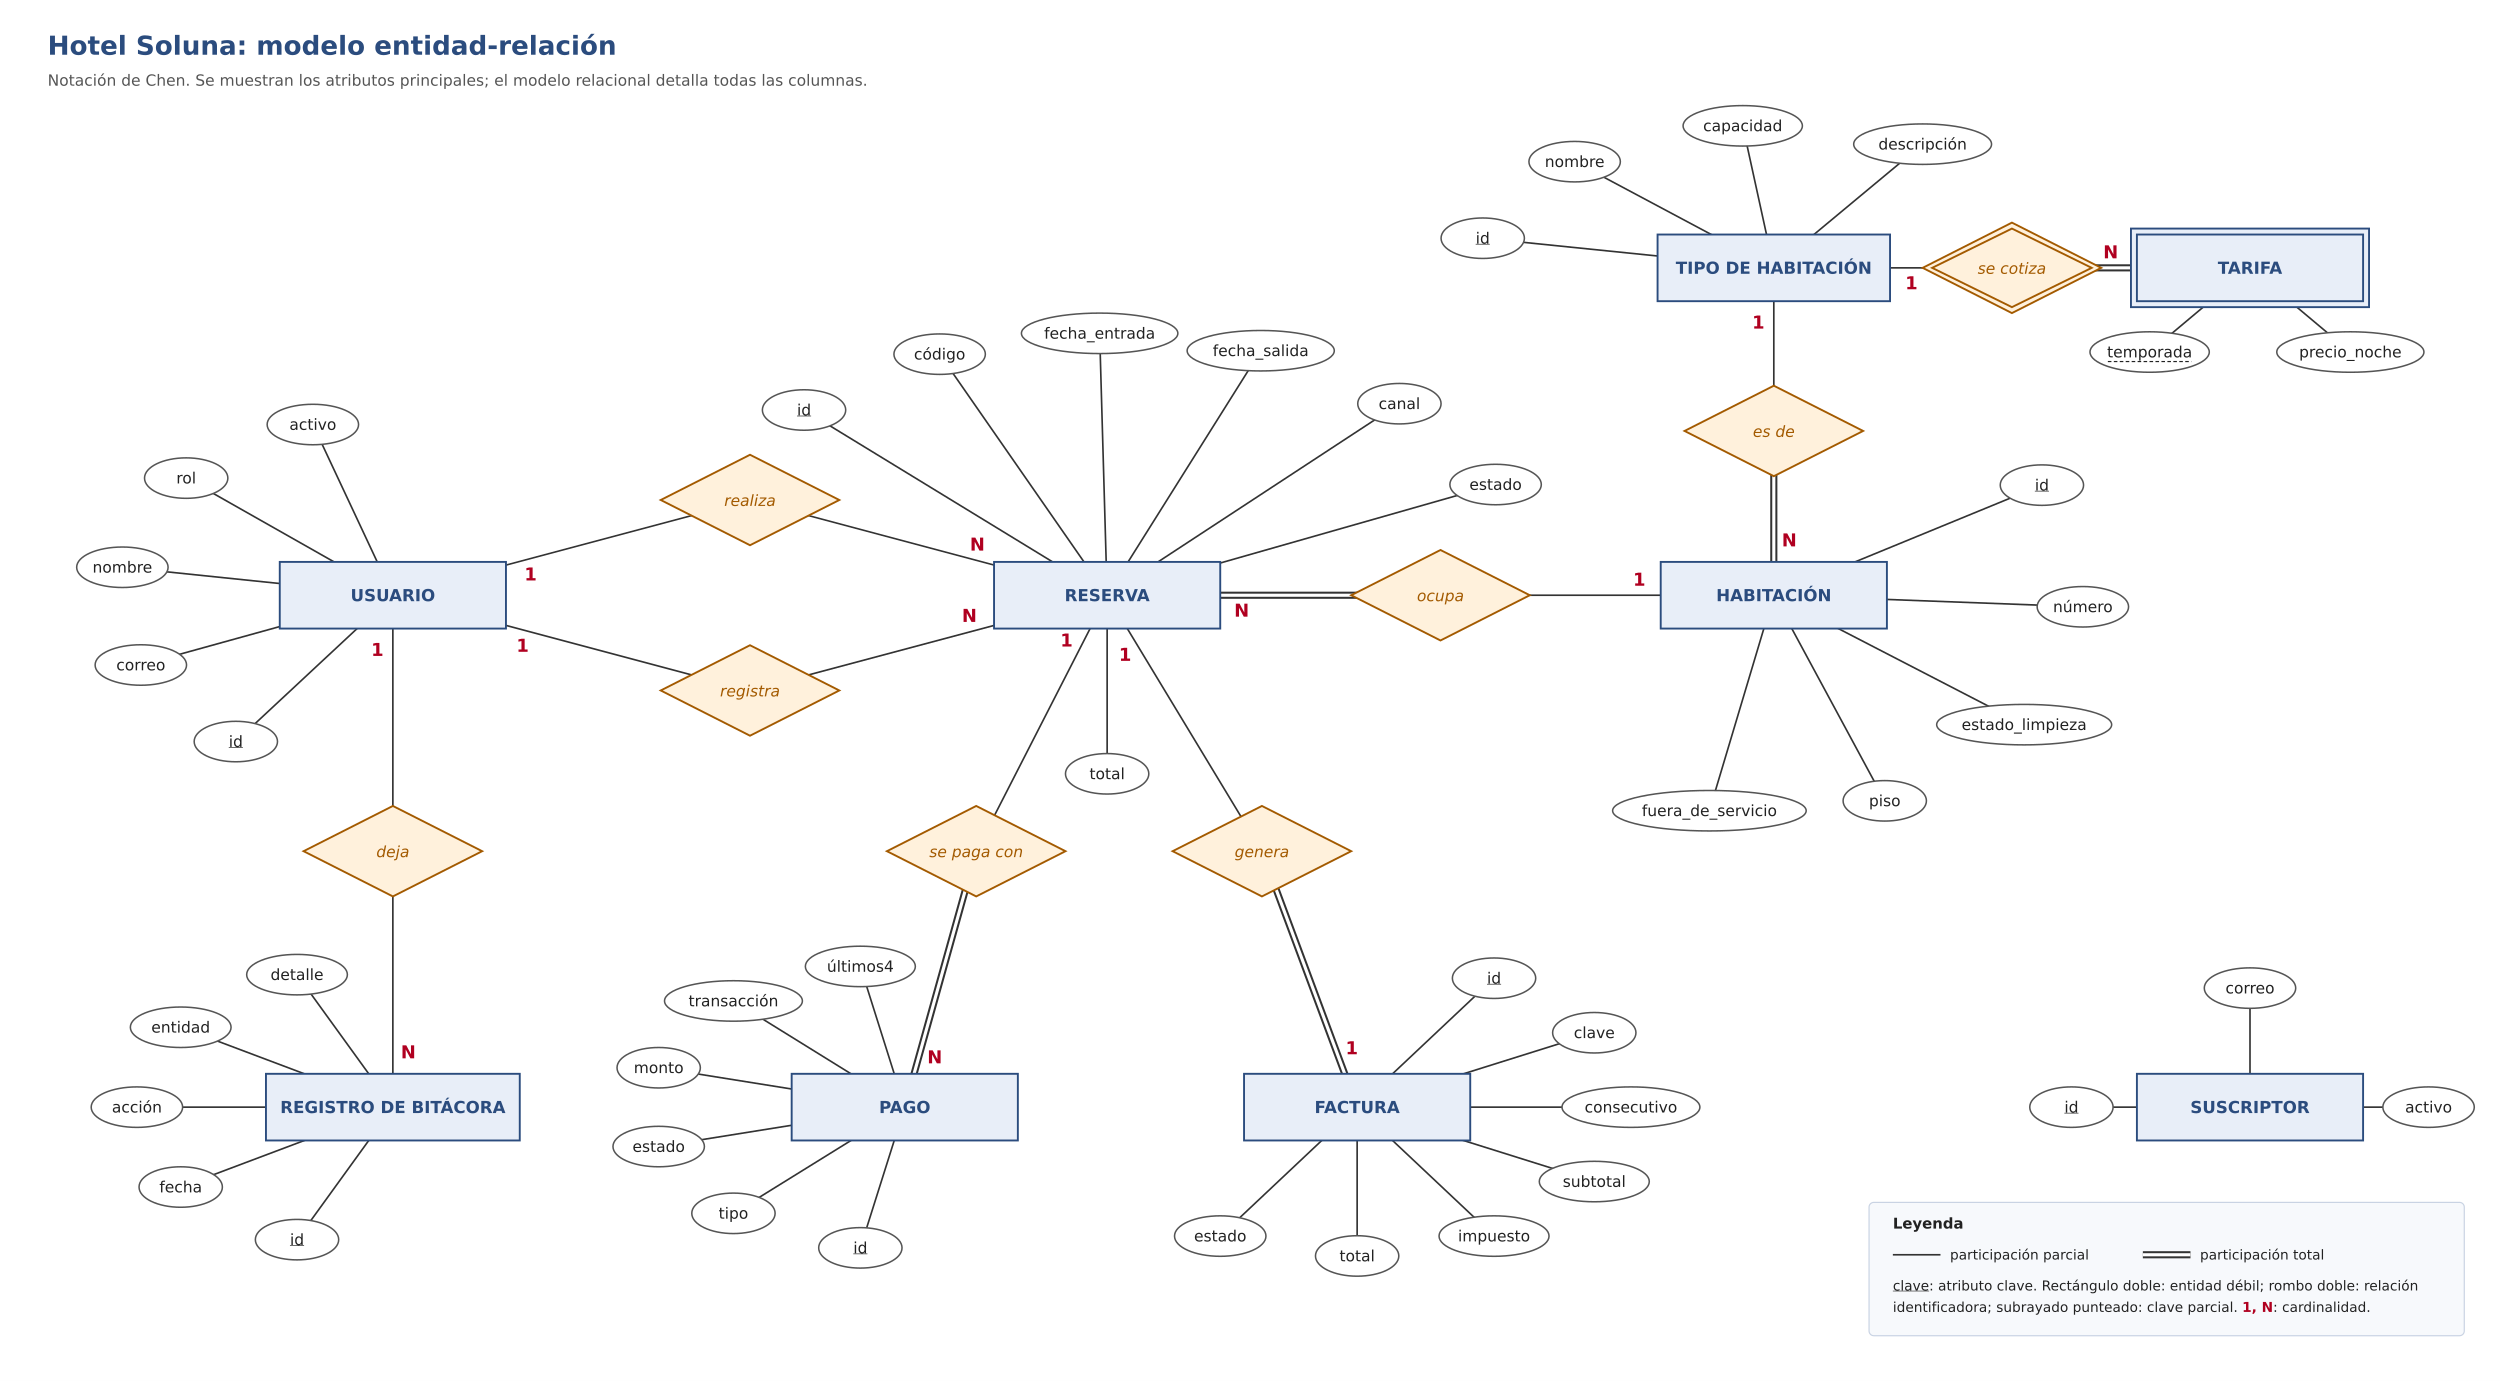
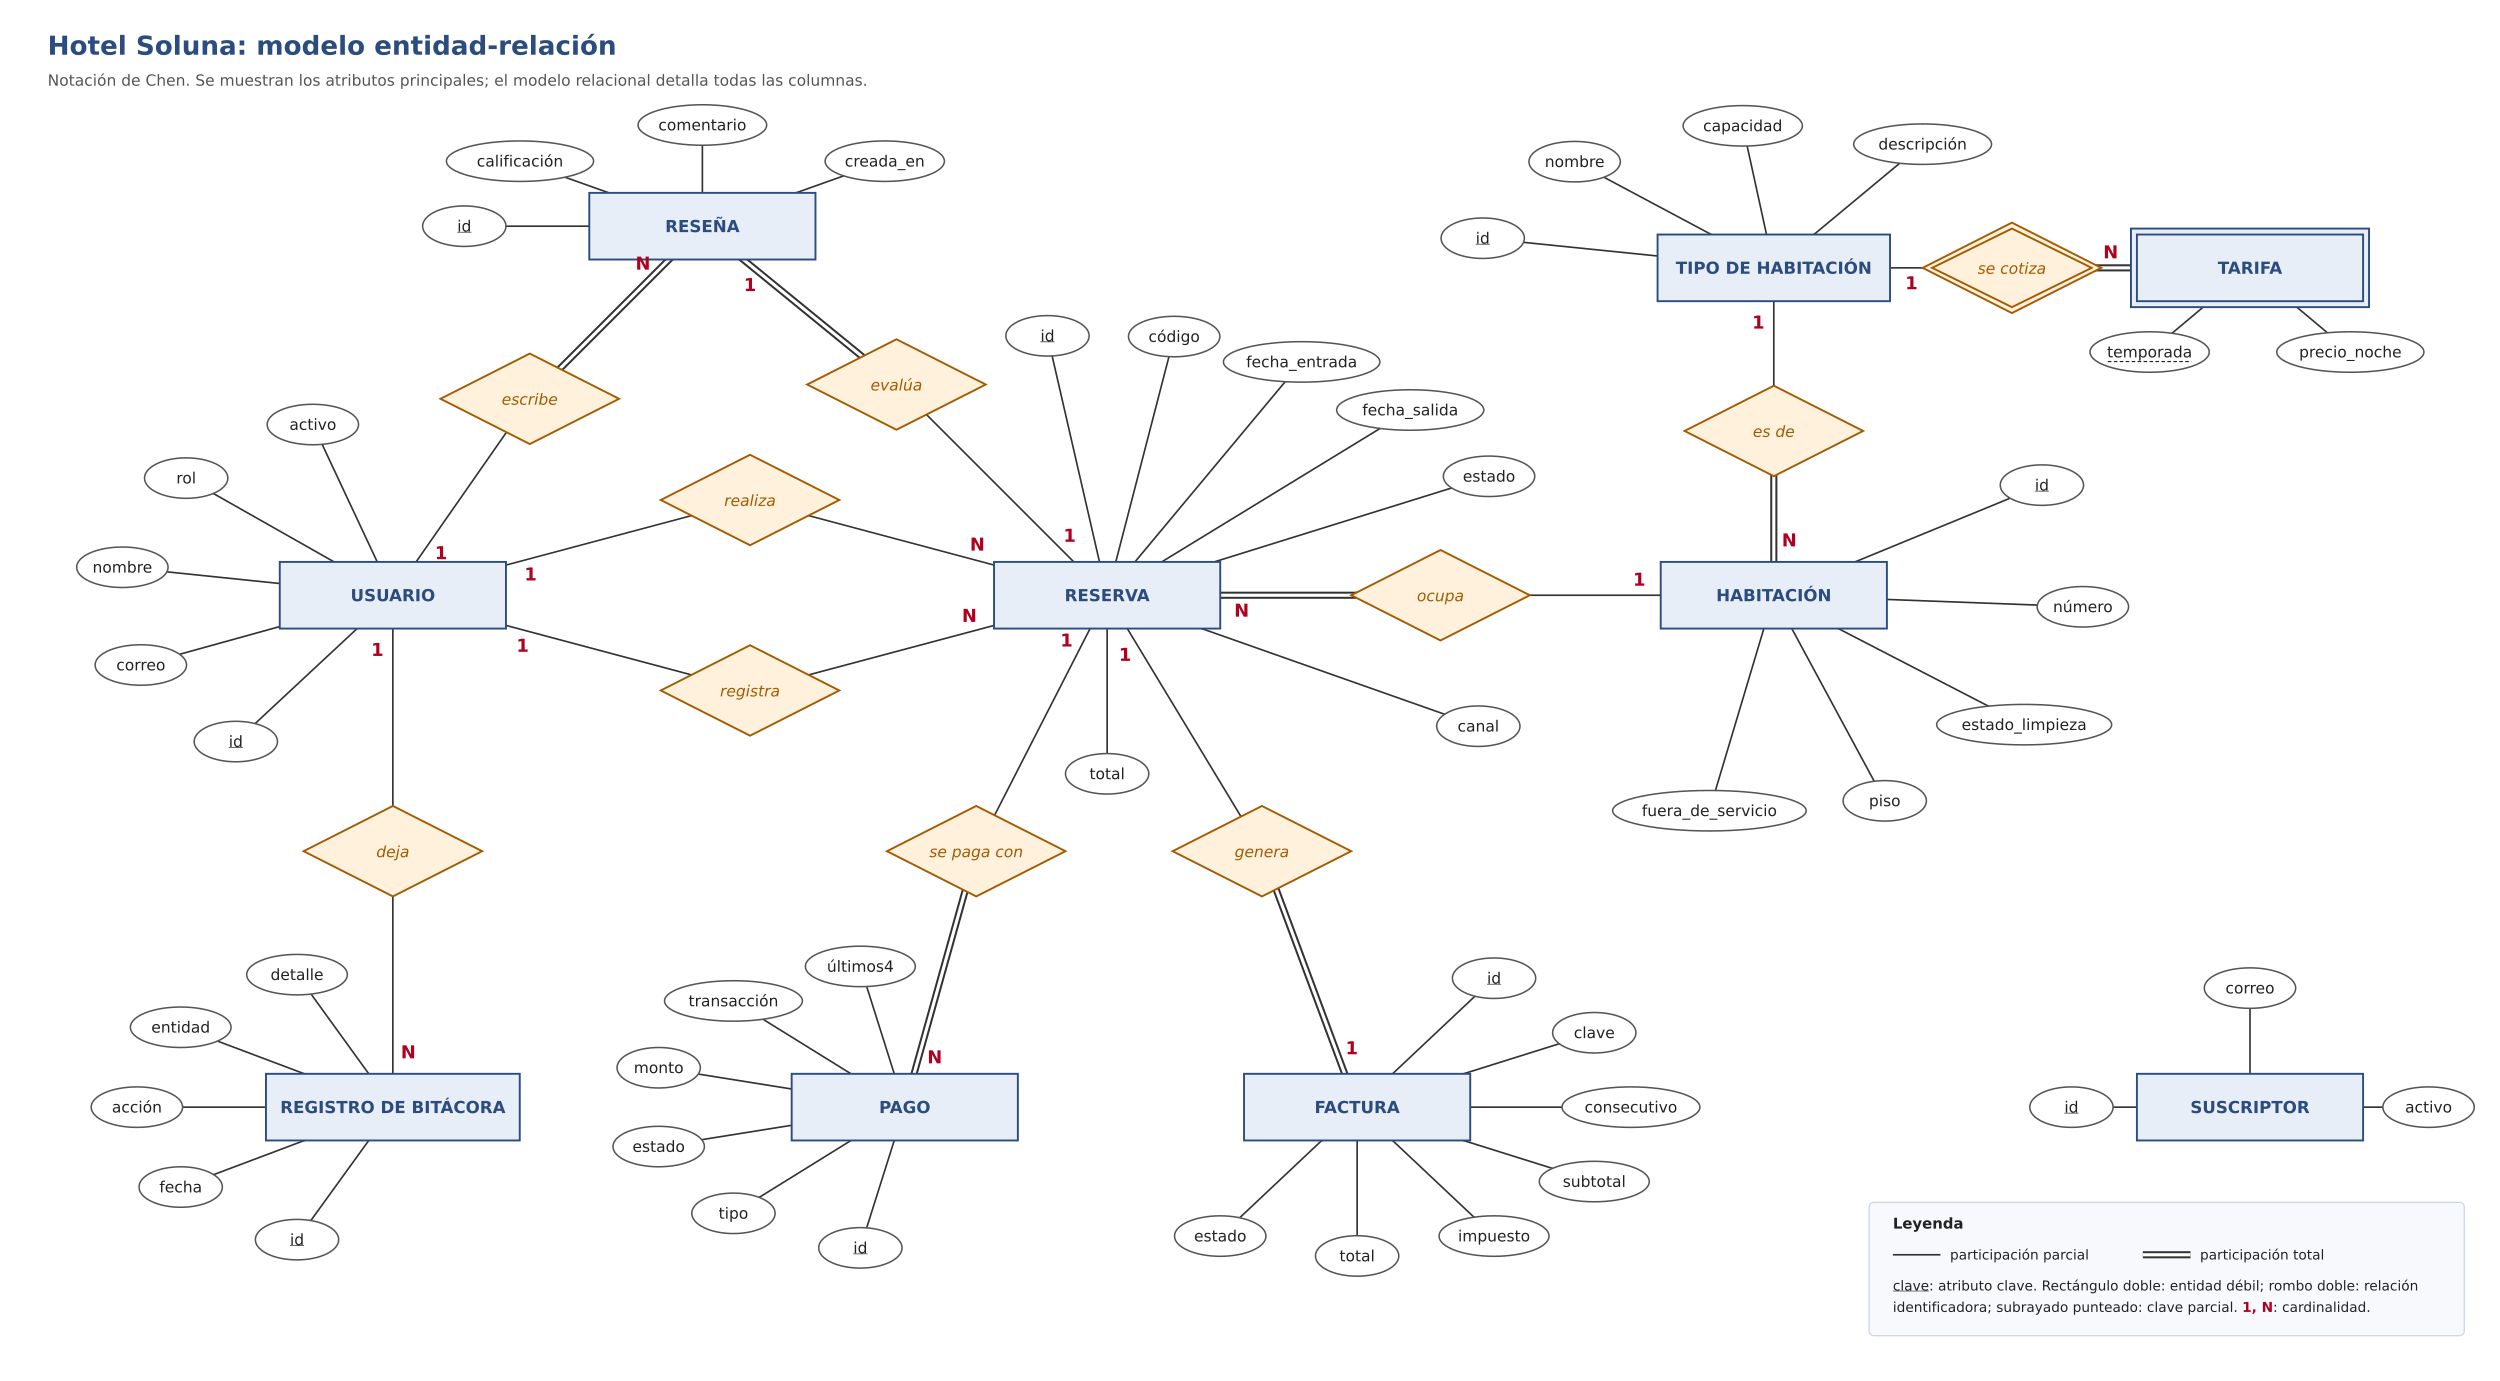
<svg xmlns="http://www.w3.org/2000/svg" width="2100" height="1160" viewBox="0 0 2100 1160" font-family="DejaVu Sans, Arial, Helvetica, sans-serif">
  <rect width="2100" height="1160" fill="white" />
  <text x="40" y="46" font-size="22" font-weight="bold" fill="#2B4C7E">Hotel Soluna: modelo entidad-relación</text>
  <text x="40" y="72" font-size="13" fill="#555555">Notación de Chen. Se muestran los atributos principales; el modelo relacional detalla todas las columnas.</text>
  <line x1="330.0" y1="500.0" x2="198.1" y2="622.9" stroke="#333" stroke-width="1.4" />
  <line x1="330.0" y1="500.0" x2="118.3" y2="558.6" stroke="#333" stroke-width="1.4" />
  <line x1="330.0" y1="500.0" x2="102.8" y2="476.5" stroke="#333" stroke-width="1.4" />
  <line x1="330.0" y1="500.0" x2="156.4" y2="401.6" stroke="#333" stroke-width="1.4" />
  <line x1="330.0" y1="500.0" x2="262.8" y2="356.6" stroke="#333" stroke-width="1.4" />
-   <line x1="930.0" y1="500.0" x2="675.4" y2="344.4" stroke="#333" stroke-width="1.4" />
-   <line x1="930.0" y1="500.0" x2="789.3" y2="297.5" stroke="#333" stroke-width="1.4" />
-   <line x1="930.0" y1="500.0" x2="923.7" y2="280.0" stroke="#333" stroke-width="1.4" />
-   <line x1="930.0" y1="500.0" x2="1059.0" y2="294.6" stroke="#333" stroke-width="1.4" />
-   <line x1="930.0" y1="500.0" x2="1175.5" y2="339.1" stroke="#333" stroke-width="1.4" />
-   <line x1="930.0" y1="500.0" x2="1256.3" y2="407.0" stroke="#333" stroke-width="1.4" />
+   <line x1="930.0" y1="500.0" x2="879.9" y2="282.1" stroke="#333" stroke-width="1.4" />
+   <line x1="930.0" y1="500.0" x2="986.3" y2="282.7" stroke="#333" stroke-width="1.4" />
+   <line x1="930.0" y1="500.0" x2="1093.4" y2="304.0" stroke="#333" stroke-width="1.4" />
+   <line x1="930.0" y1="500.0" x2="1184.6" y2="344.4" stroke="#333" stroke-width="1.4" />
+   <line x1="930.0" y1="500.0" x2="1241.8" y2="610.0" stroke="#333" stroke-width="1.4" />
+   <line x1="930.0" y1="500.0" x2="1250.8" y2="400.1" stroke="#333" stroke-width="1.4" />
  <line x1="930.0" y1="500.0" x2="930.0" y2="650.0" stroke="#333" stroke-width="1.4" />
+   <line x1="590.0" y1="190.0" x2="390.0" y2="190.0" stroke="#333" stroke-width="1.4" />
+   <line x1="590.0" y1="190.0" x2="436.8" y2="135.4" stroke="#333" stroke-width="1.4" />
+   <line x1="590.0" y1="190.0" x2="590.0" y2="105.0" stroke="#333" stroke-width="1.4" />
+   <line x1="590.0" y1="190.0" x2="743.2" y2="135.4" stroke="#333" stroke-width="1.4" />
  <line x1="1490.0" y1="500.0" x2="1715.2" y2="407.5" stroke="#333" stroke-width="1.4" />
  <line x1="1490.0" y1="500.0" x2="1749.6" y2="509.7" stroke="#333" stroke-width="1.4" />
  <line x1="1490.0" y1="500.0" x2="1700.3" y2="608.7" stroke="#333" stroke-width="1.4" />
  <line x1="1490.0" y1="500.0" x2="1583.2" y2="672.7" stroke="#333" stroke-width="1.4" />
  <line x1="1490.0" y1="500.0" x2="1435.9" y2="681.0" stroke="#333" stroke-width="1.4" />
  <line x1="1490.0" y1="225.0" x2="1245.5" y2="200.1" stroke="#333" stroke-width="1.4" />
  <line x1="1490.0" y1="225.0" x2="1322.7" y2="135.8" stroke="#333" stroke-width="1.4" />
  <line x1="1490.0" y1="225.0" x2="1463.9" y2="105.7" stroke="#333" stroke-width="1.4" />
  <line x1="1490.0" y1="225.0" x2="1615.0" y2="121.1" stroke="#333" stroke-width="1.4" />
  <line x1="1890.0" y1="225.0" x2="1805.7" y2="295.7" stroke="#333" stroke-width="1.4" />
  <line x1="1890.0" y1="225.0" x2="1974.3" y2="295.7" stroke="#333" stroke-width="1.4" />
  <line x1="760.0" y1="930.0" x2="722.7" y2="1048.2" stroke="#333" stroke-width="1.4" />
  <line x1="760.0" y1="930.0" x2="616.1" y2="1019.2" stroke="#333" stroke-width="1.4" />
  <line x1="760.0" y1="930.0" x2="553.3" y2="963.1" stroke="#333" stroke-width="1.4" />
  <line x1="760.0" y1="930.0" x2="553.3" y2="896.9" stroke="#333" stroke-width="1.4" />
  <line x1="760.0" y1="930.0" x2="616.1" y2="840.8" stroke="#333" stroke-width="1.4" />
  <line x1="760.0" y1="930.0" x2="722.7" y2="811.8" stroke="#333" stroke-width="1.4" />
  <line x1="1140.0" y1="930.0" x2="1255.0" y2="821.7" stroke="#333" stroke-width="1.4" />
  <line x1="1140.0" y1="930.0" x2="1339.2" y2="867.5" stroke="#333" stroke-width="1.4" />
  <line x1="1140.0" y1="930.0" x2="1370.0" y2="930.0" stroke="#333" stroke-width="1.4" />
  <line x1="1140.0" y1="930.0" x2="1339.2" y2="992.5" stroke="#333" stroke-width="1.4" />
  <line x1="1140.0" y1="930.0" x2="1255.0" y2="1038.3" stroke="#333" stroke-width="1.4" />
  <line x1="1140.0" y1="930.0" x2="1140.0" y2="1055.0" stroke="#333" stroke-width="1.4" />
  <line x1="1140.0" y1="930.0" x2="1025.0" y2="1038.3" stroke="#333" stroke-width="1.4" />
  <line x1="330.0" y1="930.0" x2="249.5" y2="1041.3" stroke="#333" stroke-width="1.4" />
  <line x1="330.0" y1="930.0" x2="151.8" y2="997.1" stroke="#333" stroke-width="1.4" />
  <line x1="330.0" y1="930.0" x2="115.0" y2="930.0" stroke="#333" stroke-width="1.4" />
  <line x1="330.0" y1="930.0" x2="151.8" y2="862.9" stroke="#333" stroke-width="1.4" />
  <line x1="330.0" y1="930.0" x2="249.5" y2="818.7" stroke="#333" stroke-width="1.4" />
  <line x1="1890.0" y1="930.0" x2="1740.0" y2="930.0" stroke="#333" stroke-width="1.4" />
  <line x1="1890.0" y1="930.0" x2="1890.0" y2="830.0" stroke="#333" stroke-width="1.4" />
  <line x1="1890.0" y1="930.0" x2="2040.0" y2="930.0" stroke="#333" stroke-width="1.4" />
  <line x1="630.0" y1="420.0" x2="330.0" y2="500.0" stroke="#333" stroke-width="1.4" />
  <line x1="630.0" y1="420.0" x2="930.0" y2="500.0" stroke="#333" stroke-width="1.4" />
  <line x1="630.0" y1="580.0" x2="330.0" y2="500.0" stroke="#333" stroke-width="1.4" />
  <line x1="630.0" y1="580.0" x2="930.0" y2="500.0" stroke="#333" stroke-width="1.4" />
  <line x1="1210.0" y1="500.0" x2="930.0" y2="500.0" stroke="#333" stroke-width="6" />
  <line x1="1210.0" y1="500.0" x2="930.0" y2="500.0" stroke="white" stroke-width="2.6" />
  <line x1="1210.0" y1="500.0" x2="1490.0" y2="500.0" stroke="#333" stroke-width="1.4" />
  <line x1="1490.0" y1="362.0" x2="1490.0" y2="500.0" stroke="#333" stroke-width="6" />
  <line x1="1490.0" y1="362.0" x2="1490.0" y2="500.0" stroke="white" stroke-width="2.6" />
  <line x1="1490.0" y1="362.0" x2="1490.0" y2="225.0" stroke="#333" stroke-width="1.4" />
  <line x1="1690.0" y1="225.0" x2="1490.0" y2="225.0" stroke="#333" stroke-width="1.4" />
  <line x1="1690.0" y1="225.0" x2="1890.0" y2="225.0" stroke="#333" stroke-width="6" />
  <line x1="1690.0" y1="225.0" x2="1890.0" y2="225.0" stroke="white" stroke-width="2.6" />
  <line x1="820.0" y1="715.0" x2="930.0" y2="500.0" stroke="#333" stroke-width="1.4" />
  <line x1="820.0" y1="715.0" x2="760.0" y2="930.0" stroke="#333" stroke-width="6" />
  <line x1="820.0" y1="715.0" x2="760.0" y2="930.0" stroke="white" stroke-width="2.6" />
  <line x1="1060.0" y1="715.0" x2="930.0" y2="500.0" stroke="#333" stroke-width="1.4" />
  <line x1="1060.0" y1="715.0" x2="1140.0" y2="930.0" stroke="#333" stroke-width="6" />
  <line x1="1060.0" y1="715.0" x2="1140.0" y2="930.0" stroke="white" stroke-width="2.6" />
  <line x1="330.0" y1="715.0" x2="330.0" y2="500.0" stroke="#333" stroke-width="1.4" />
  <line x1="330.0" y1="715.0" x2="330.0" y2="930.0" stroke="#333" stroke-width="1.4" />
+   <line x1="445.0" y1="335.0" x2="330.0" y2="500.0" stroke="#333" stroke-width="1.4" />
+   <line x1="445.0" y1="335.0" x2="590.0" y2="190.0" stroke="#333" stroke-width="6" />
+   <line x1="445.0" y1="335.0" x2="590.0" y2="190.0" stroke="white" stroke-width="2.6" />
+   <line x1="753.0" y1="323.0" x2="930.0" y2="500.0" stroke="#333" stroke-width="1.4" />
+   <line x1="753.0" y1="323.0" x2="590.0" y2="190.0" stroke="#333" stroke-width="6" />
+   <line x1="753.0" y1="323.0" x2="590.0" y2="190.0" stroke="white" stroke-width="2.6" />
  <ellipse cx="198.1" cy="622.9" rx="35.0" ry="17.0" fill="white" stroke="#555555" stroke-width="1.3" />
  <ellipse cx="118.3" cy="558.6" rx="38.4" ry="17.0" fill="white" stroke="#555555" stroke-width="1.3" />
  <ellipse cx="102.8" cy="476.5" rx="38.4" ry="17.0" fill="white" stroke="#555555" stroke-width="1.3" />
  <ellipse cx="156.4" cy="401.6" rx="35.0" ry="17.0" fill="white" stroke="#555555" stroke-width="1.3" />
  <ellipse cx="262.8" cy="356.6" rx="38.4" ry="17.0" fill="white" stroke="#555555" stroke-width="1.3" />
-   <ellipse cx="675.4" cy="344.4" rx="35.0" ry="17.0" fill="white" stroke="#555555" stroke-width="1.3" />
-   <ellipse cx="789.3" cy="297.5" rx="38.4" ry="17.0" fill="white" stroke="#555555" stroke-width="1.3" />
-   <ellipse cx="923.7" cy="280.0" rx="65.7" ry="17.0" fill="white" stroke="#555555" stroke-width="1.3" />
-   <ellipse cx="1059.0" cy="294.6" rx="61.8" ry="17.0" fill="white" stroke="#555555" stroke-width="1.3" />
-   <ellipse cx="1175.5" cy="339.1" rx="35.0" ry="17.0" fill="white" stroke="#555555" stroke-width="1.3" />
-   <ellipse cx="1256.3" cy="407.0" rx="38.4" ry="17.0" fill="white" stroke="#555555" stroke-width="1.3" />
+   <ellipse cx="879.9" cy="282.1" rx="35.0" ry="17.0" fill="white" stroke="#555555" stroke-width="1.3" />
+   <ellipse cx="986.3" cy="282.7" rx="38.4" ry="17.0" fill="white" stroke="#555555" stroke-width="1.3" />
+   <ellipse cx="1093.4" cy="304.0" rx="65.7" ry="17.0" fill="white" stroke="#555555" stroke-width="1.3" />
+   <ellipse cx="1184.6" cy="344.4" rx="61.8" ry="17.0" fill="white" stroke="#555555" stroke-width="1.3" />
+   <ellipse cx="1241.8" cy="610.0" rx="35.0" ry="17.0" fill="white" stroke="#555555" stroke-width="1.3" />
+   <ellipse cx="1250.8" cy="400.1" rx="38.4" ry="17.0" fill="white" stroke="#555555" stroke-width="1.3" />
  <ellipse cx="930.0" cy="650.0" rx="35.0" ry="17.0" fill="white" stroke="#555555" stroke-width="1.3" />
+   <ellipse cx="390.0" cy="190.0" rx="35.0" ry="17.0" fill="white" stroke="#555555" stroke-width="1.3" />
+   <ellipse cx="436.8" cy="135.4" rx="61.8" ry="17.0" fill="white" stroke="#555555" stroke-width="1.3" />
+   <ellipse cx="590.0" cy="105.0" rx="54.0" ry="17.0" fill="white" stroke="#555555" stroke-width="1.3" />
+   <ellipse cx="743.2" cy="135.4" rx="50.1" ry="17.0" fill="white" stroke="#555555" stroke-width="1.3" />
  <ellipse cx="1715.2" cy="407.5" rx="35.0" ry="17.0" fill="white" stroke="#555555" stroke-width="1.3" />
  <ellipse cx="1749.6" cy="509.7" rx="38.4" ry="17.0" fill="white" stroke="#555555" stroke-width="1.3" />
  <ellipse cx="1700.3" cy="608.7" rx="73.5" ry="17.0" fill="white" stroke="#555555" stroke-width="1.3" />
  <ellipse cx="1583.2" cy="672.7" rx="35.0" ry="17.0" fill="white" stroke="#555555" stroke-width="1.3" />
  <ellipse cx="1435.9" cy="681.0" rx="81.3" ry="17.0" fill="white" stroke="#555555" stroke-width="1.3" />
  <ellipse cx="1245.5" cy="200.1" rx="35.0" ry="17.0" fill="white" stroke="#555555" stroke-width="1.3" />
  <ellipse cx="1322.7" cy="135.8" rx="38.4" ry="17.0" fill="white" stroke="#555555" stroke-width="1.3" />
  <ellipse cx="1463.9" cy="105.7" rx="50.1" ry="17.0" fill="white" stroke="#555555" stroke-width="1.3" />
  <ellipse cx="1615.0" cy="121.1" rx="57.9" ry="17.0" fill="white" stroke="#555555" stroke-width="1.3" />
  <ellipse cx="1805.7" cy="295.7" rx="50.1" ry="17.0" fill="white" stroke="#555555" stroke-width="1.3" />
  <ellipse cx="1974.3" cy="295.7" rx="61.8" ry="17.0" fill="white" stroke="#555555" stroke-width="1.3" />
  <ellipse cx="722.7" cy="1048.2" rx="35.0" ry="17.0" fill="white" stroke="#555555" stroke-width="1.3" />
  <ellipse cx="616.1" cy="1019.2" rx="35.0" ry="17.0" fill="white" stroke="#555555" stroke-width="1.3" />
  <ellipse cx="553.3" cy="963.1" rx="38.4" ry="17.0" fill="white" stroke="#555555" stroke-width="1.3" />
  <ellipse cx="553.3" cy="896.9" rx="35.0" ry="17.0" fill="white" stroke="#555555" stroke-width="1.3" />
  <ellipse cx="616.1" cy="840.8" rx="57.9" ry="17.0" fill="white" stroke="#555555" stroke-width="1.3" />
  <ellipse cx="722.7" cy="811.8" rx="46.2" ry="17.0" fill="white" stroke="#555555" stroke-width="1.3" />
  <ellipse cx="1255.0" cy="821.7" rx="35.0" ry="17.0" fill="white" stroke="#555555" stroke-width="1.3" />
  <ellipse cx="1339.2" cy="867.5" rx="35.0" ry="17.0" fill="white" stroke="#555555" stroke-width="1.3" />
  <ellipse cx="1370.0" cy="930.0" rx="57.9" ry="17.0" fill="white" stroke="#555555" stroke-width="1.3" />
  <ellipse cx="1339.2" cy="992.5" rx="46.2" ry="17.0" fill="white" stroke="#555555" stroke-width="1.3" />
  <ellipse cx="1255.0" cy="1038.3" rx="46.2" ry="17.0" fill="white" stroke="#555555" stroke-width="1.3" />
  <ellipse cx="1140.0" cy="1055.0" rx="35.0" ry="17.0" fill="white" stroke="#555555" stroke-width="1.3" />
  <ellipse cx="1025.0" cy="1038.3" rx="38.4" ry="17.0" fill="white" stroke="#555555" stroke-width="1.3" />
  <ellipse cx="249.5" cy="1041.3" rx="35.0" ry="17.0" fill="white" stroke="#555555" stroke-width="1.3" />
  <ellipse cx="151.8" cy="997.1" rx="35.0" ry="17.0" fill="white" stroke="#555555" stroke-width="1.3" />
  <ellipse cx="115.0" cy="930.0" rx="38.4" ry="17.0" fill="white" stroke="#555555" stroke-width="1.3" />
  <ellipse cx="151.8" cy="862.9" rx="42.3" ry="17.0" fill="white" stroke="#555555" stroke-width="1.3" />
  <ellipse cx="249.5" cy="818.7" rx="42.3" ry="17.0" fill="white" stroke="#555555" stroke-width="1.3" />
  <ellipse cx="1740.0" cy="930.0" rx="35.0" ry="17.0" fill="white" stroke="#555555" stroke-width="1.3" />
  <ellipse cx="1890.0" cy="830.0" rx="38.4" ry="17.0" fill="white" stroke="#555555" stroke-width="1.3" />
  <ellipse cx="2040.0" cy="930.0" rx="38.4" ry="17.0" fill="white" stroke="#555555" stroke-width="1.3" />
  <rect x="235.0" y="472.0" width="190" height="56" fill="#E8EEF8" stroke="#2B4C7E" stroke-width="1.6" />
  <rect x="835.0" y="472.0" width="190" height="56" fill="#E8EEF8" stroke="#2B4C7E" stroke-width="1.6" />
  <rect x="1395.0" y="472.0" width="190" height="56" fill="#E8EEF8" stroke="#2B4C7E" stroke-width="1.6" />
  <rect x="1392.36" y="197.0" width="195.28" height="56" fill="#E8EEF8" stroke="#2B4C7E" stroke-width="1.6" />
  <rect x="1790.0" y="192.0" width="200" height="66" fill="#E8EEF8" stroke="#2B4C7E" stroke-width="1.6" />
  <rect x="1795.0" y="197.0" width="190" height="56" fill="#E8EEF8" stroke="#2B4C7E" stroke-width="1.6" />
  <rect x="665.0" y="902.0" width="190" height="56" fill="#E8EEF8" stroke="#2B4C7E" stroke-width="1.6" />
  <rect x="1045.0" y="902.0" width="190" height="56" fill="#E8EEF8" stroke="#2B4C7E" stroke-width="1.6" />
  <rect x="223.4" y="902.0" width="213.2" height="56" fill="#E8EEF8" stroke="#2B4C7E" stroke-width="1.6" />
  <rect x="1795.0" y="902.0" width="190" height="56" fill="#E8EEF8" stroke="#2B4C7E" stroke-width="1.6" />
+   <rect x="495.0" y="162.0" width="190" height="56" fill="#E8EEF8" stroke="#2B4C7E" stroke-width="1.6" />
  <polygon points="630,382.0 705.0,420 630,458.0 555.0,420" fill="#FFF1DC" stroke="#A35A00" stroke-width="1.6" />
  <polygon points="630,542.0 705.0,580 630,618.0 555.0,580" fill="#FFF1DC" stroke="#A35A00" stroke-width="1.6" />
  <polygon points="1210,462.0 1285.0,500 1210,538.0 1135.0,500" fill="#FFF1DC" stroke="#A35A00" stroke-width="1.6" />
  <polygon points="1490,324.0 1565.0,362 1490,400.0 1415.0,362" fill="#FFF1DC" stroke="#A35A00" stroke-width="1.6" />
  <polygon points="1690,187.0 1765.0,225 1690,263.0 1615.0,225" fill="#FFF1DC" stroke="#A35A00" stroke-width="1.6" />
  <polygon points="1690,192.0 1757.0,225 1690,258.0 1623.0,225" fill="none" stroke="#A35A00" stroke-width="1.6" />
  <polygon points="820,677.0 895.0,715 820,753.0 745.0,715" fill="#FFF1DC" stroke="#A35A00" stroke-width="1.6" />
  <polygon points="1060,677.0 1135.0,715 1060,753.0 985.0,715" fill="#FFF1DC" stroke="#A35A00" stroke-width="1.6" />
  <polygon points="330,677.0 405.0,715 330,753.0 255.0,715" fill="#FFF1DC" stroke="#A35A00" stroke-width="1.6" />
+   <polygon points="445,297.0 520.0,335 445,373.0 370.0,335" fill="#FFF1DC" stroke="#A35A00" stroke-width="1.6" />
+   <polygon points="753,285.0 828.0,323 753,361.0 678.0,323" fill="#FFF1DC" stroke="#A35A00" stroke-width="1.6" />
  <text x="198.1" y="627.4" font-size="13" text-anchor="middle" fill="#222" text-decoration="underline">id</text>
  <text x="118.3" y="563.1" font-size="13" text-anchor="middle" fill="#222">correo</text>
  <text x="102.8" y="481.0" font-size="13" text-anchor="middle" fill="#222">nombre</text>
  <text x="156.4" y="406.1" font-size="13" text-anchor="middle" fill="#222">rol</text>
  <text x="262.8" y="361.1" font-size="13" text-anchor="middle" fill="#222">activo</text>
-   <text x="675.4" y="348.9" font-size="13" text-anchor="middle" fill="#222" text-decoration="underline">id</text>
-   <text x="789.3" y="302.0" font-size="13" text-anchor="middle" fill="#222">código</text>
-   <text x="923.7" y="284.5" font-size="13" text-anchor="middle" fill="#222">fecha_entrada</text>
-   <text x="1059.0" y="299.1" font-size="13" text-anchor="middle" fill="#222">fecha_salida</text>
-   <text x="1175.5" y="343.6" font-size="13" text-anchor="middle" fill="#222">canal</text>
-   <text x="1256.3" y="411.5" font-size="13" text-anchor="middle" fill="#222">estado</text>
+   <text x="879.9" y="286.6" font-size="13" text-anchor="middle" fill="#222" text-decoration="underline">id</text>
+   <text x="986.3" y="287.2" font-size="13" text-anchor="middle" fill="#222">código</text>
+   <text x="1093.4" y="308.5" font-size="13" text-anchor="middle" fill="#222">fecha_entrada</text>
+   <text x="1184.6" y="348.9" font-size="13" text-anchor="middle" fill="#222">fecha_salida</text>
+   <text x="1241.8" y="614.5" font-size="13" text-anchor="middle" fill="#222">canal</text>
+   <text x="1250.8" y="404.6" font-size="13" text-anchor="middle" fill="#222">estado</text>
  <text x="930.0" y="654.5" font-size="13" text-anchor="middle" fill="#222">total</text>
+   <text x="390.0" y="194.5" font-size="13" text-anchor="middle" fill="#222" text-decoration="underline">id</text>
+   <text x="436.8" y="139.9" font-size="13" text-anchor="middle" fill="#222">calificación</text>
+   <text x="590.0" y="109.5" font-size="13" text-anchor="middle" fill="#222">comentario</text>
+   <text x="743.2" y="139.9" font-size="13" text-anchor="middle" fill="#222">creada_en</text>
  <text x="1715.2" y="412.0" font-size="13" text-anchor="middle" fill="#222" text-decoration="underline">id</text>
  <text x="1749.6" y="514.2" font-size="13" text-anchor="middle" fill="#222">número</text>
  <text x="1700.3" y="613.2" font-size="13" text-anchor="middle" fill="#222">estado_limpieza</text>
  <text x="1583.2" y="677.2" font-size="13" text-anchor="middle" fill="#222">piso</text>
  <text x="1435.9" y="685.5" font-size="13" text-anchor="middle" fill="#222">fuera_de_servicio</text>
  <text x="1245.5" y="204.6" font-size="13" text-anchor="middle" fill="#222" text-decoration="underline">id</text>
  <text x="1322.7" y="140.3" font-size="13" text-anchor="middle" fill="#222">nombre</text>
  <text x="1463.9" y="110.2" font-size="13" text-anchor="middle" fill="#222">capacidad</text>
  <text x="1615.0" y="125.6" font-size="13" text-anchor="middle" fill="#222">descripción</text>
  <text x="1805.7" y="300.2" font-size="13" text-anchor="middle" fill="#222">temporada</text>
  <line x1="1770.6" y1="303.7" x2="1840.8" y2="303.7" stroke="#222" stroke-width="1" stroke-dasharray="3,2" />
  <text x="1974.3" y="300.2" font-size="13" text-anchor="middle" fill="#222">precio_noche</text>
  <text x="722.7" y="1052.7" font-size="13" text-anchor="middle" fill="#222" text-decoration="underline">id</text>
  <text x="616.1" y="1023.7" font-size="13" text-anchor="middle" fill="#222">tipo</text>
  <text x="553.3" y="967.6" font-size="13" text-anchor="middle" fill="#222">estado</text>
  <text x="553.3" y="901.4" font-size="13" text-anchor="middle" fill="#222">monto</text>
  <text x="616.1" y="845.3" font-size="13" text-anchor="middle" fill="#222">transacción</text>
  <text x="722.7" y="816.3" font-size="13" text-anchor="middle" fill="#222">últimos4</text>
  <text x="1255.0" y="826.2" font-size="13" text-anchor="middle" fill="#222" text-decoration="underline">id</text>
  <text x="1339.2" y="872.0" font-size="13" text-anchor="middle" fill="#222">clave</text>
  <text x="1370.0" y="934.5" font-size="13" text-anchor="middle" fill="#222">consecutivo</text>
  <text x="1339.2" y="997.0" font-size="13" text-anchor="middle" fill="#222">subtotal</text>
  <text x="1255.0" y="1042.8" font-size="13" text-anchor="middle" fill="#222">impuesto</text>
  <text x="1140.0" y="1059.5" font-size="13" text-anchor="middle" fill="#222">total</text>
  <text x="1025.0" y="1042.8" font-size="13" text-anchor="middle" fill="#222">estado</text>
  <text x="249.5" y="1045.8" font-size="13" text-anchor="middle" fill="#222" text-decoration="underline">id</text>
  <text x="151.8" y="1001.6" font-size="13" text-anchor="middle" fill="#222">fecha</text>
  <text x="115.0" y="934.5" font-size="13" text-anchor="middle" fill="#222">acción</text>
  <text x="151.8" y="867.4" font-size="13" text-anchor="middle" fill="#222">entidad</text>
  <text x="249.5" y="823.2" font-size="13" text-anchor="middle" fill="#222">detalle</text>
  <text x="1740.0" y="934.5" font-size="13" text-anchor="middle" fill="#222" text-decoration="underline">id</text>
  <text x="1890.0" y="834.5" font-size="13" text-anchor="middle" fill="#222">correo</text>
  <text x="2040.0" y="934.5" font-size="13" text-anchor="middle" fill="#222">activo</text>
  <text x="330" y="505" font-size="14" font-weight="bold" text-anchor="middle" fill="#2B4C7E">USUARIO</text>
  <text x="930" y="505" font-size="14" font-weight="bold" text-anchor="middle" fill="#2B4C7E">RESERVA</text>
  <text x="1490" y="505" font-size="14" font-weight="bold" text-anchor="middle" fill="#2B4C7E">HABITACIÓN</text>
  <text x="1490" y="230" font-size="14" font-weight="bold" text-anchor="middle" fill="#2B4C7E">TIPO DE HABITACIÓN</text>
  <text x="1890" y="230" font-size="14" font-weight="bold" text-anchor="middle" fill="#2B4C7E">TARIFA</text>
  <text x="760" y="935" font-size="14" font-weight="bold" text-anchor="middle" fill="#2B4C7E">PAGO</text>
  <text x="1140" y="935" font-size="14" font-weight="bold" text-anchor="middle" fill="#2B4C7E">FACTURA</text>
  <text x="330" y="935" font-size="14" font-weight="bold" text-anchor="middle" fill="#2B4C7E">REGISTRO DE BITÁCORA</text>
  <text x="1890" y="935" font-size="14" font-weight="bold" text-anchor="middle" fill="#2B4C7E">SUSCRIPTOR</text>
+   <text x="590" y="195" font-size="14" font-weight="bold" text-anchor="middle" fill="#2B4C7E">RESEÑA</text>
  <text x="630" y="425" font-size="13" font-style="italic" text-anchor="middle" fill="#A35A00">realiza</text>
  <text x="630" y="585" font-size="13" font-style="italic" text-anchor="middle" fill="#A35A00">registra</text>
  <text x="1210" y="505" font-size="13" font-style="italic" text-anchor="middle" fill="#A35A00">ocupa</text>
  <text x="1490" y="367" font-size="13" font-style="italic" text-anchor="middle" fill="#A35A00">es de</text>
  <text x="1690" y="230" font-size="13" font-style="italic" text-anchor="middle" fill="#A35A00">se cotiza</text>
  <text x="820" y="720" font-size="13" font-style="italic" text-anchor="middle" fill="#A35A00">se paga con</text>
  <text x="1060" y="720" font-size="13" font-style="italic" text-anchor="middle" fill="#A35A00">genera</text>
  <text x="330" y="720" font-size="13" font-style="italic" text-anchor="middle" fill="#A35A00">deja</text>
+   <text x="445" y="340" font-size="13" font-style="italic" text-anchor="middle" fill="#A35A00">escribe</text>
+   <text x="753" y="328" font-size="13" font-style="italic" text-anchor="middle" fill="#A35A00">evalúa</text>
  <text x="445.7" y="487.6" font-size="15" font-weight="bold" text-anchor="middle" fill="#B00020">1</text>
  <text x="821.0" y="462.5" font-size="15" font-weight="bold" text-anchor="middle" fill="#B00020">N</text>
  <text x="439.0" y="547.5" font-size="15" font-weight="bold" text-anchor="middle" fill="#B00020">1</text>
  <text x="814.3" y="522.4" font-size="15" font-weight="bold" text-anchor="middle" fill="#B00020">N</text>
  <text x="1043.0" y="518.0" font-size="15" font-weight="bold" text-anchor="middle" fill="#B00020">N</text>
  <text x="1377.0" y="492.0" font-size="15" font-weight="bold" text-anchor="middle" fill="#B00020">1</text>
  <text x="1503.0" y="459.0" font-size="15" font-weight="bold" text-anchor="middle" fill="#B00020">N</text>
  <text x="1477.0" y="276.0" font-size="15" font-weight="bold" text-anchor="middle" fill="#B00020">1</text>
  <text x="1605.6" y="243.0" font-size="15" font-weight="bold" text-anchor="middle" fill="#B00020">1</text>
  <text x="1773.0" y="217.0" font-size="15" font-weight="bold" text-anchor="middle" fill="#B00020">N</text>
  <text x="895.9" y="543.1" font-size="15" font-weight="bold" text-anchor="middle" fill="#B00020">1</text>
  <text x="785.2" y="893.2" font-size="15" font-weight="bold" text-anchor="middle" fill="#B00020">N</text>
  <text x="945.1" y="555.1" font-size="15" font-weight="bold" text-anchor="middle" fill="#B00020">1</text>
  <text x="1135.5" y="885.6" font-size="15" font-weight="bold" text-anchor="middle" fill="#B00020">1</text>
  <text x="317.0" y="551.0" font-size="15" font-weight="bold" text-anchor="middle" fill="#B00020">1</text>
  <text x="343.0" y="889.0" font-size="15" font-weight="bold" text-anchor="middle" fill="#B00020">N</text>
+   <text x="370.5" y="469.7" font-size="15" font-weight="bold" text-anchor="middle" fill="#B00020">1</text>
+   <text x="540.1" y="226.5" font-size="15" font-weight="bold" text-anchor="middle" fill="#B00020">N</text>
+   <text x="898.5" y="455.1" font-size="15" font-weight="bold" text-anchor="middle" fill="#B00020">1</text>
+   <text x="630.0" y="244.5" font-size="15" font-weight="bold" text-anchor="middle" fill="#B00020">1</text>
  <rect x="1570" y="1010" width="500" height="112" fill="#F7F9FC" stroke="#C9D3E3" rx="4" />
  <text x="1590" y="1032" font-size="12.5" font-weight="bold" fill="#222">Leyenda</text>
  <line x1="1590" y1="1054" x2="1630" y2="1054" stroke="#333" stroke-width="1.4" />
  <text x="1638" y="1058" font-size="11.5" fill="#222">participación parcial</text>
  <line x1="1800" y1="1054" x2="1840" y2="1054" stroke="#333" stroke-width="6" />
  <line x1="1800" y1="1054" x2="1840" y2="1054" stroke="white" stroke-width="2.6" />
  <text x="1848" y="1058" font-size="11.5" fill="#222">participación total</text>
  <text x="1590" y="1084" font-size="11.5" fill="#222">
    <tspan text-decoration="underline">clave</tspan>: atributo clave.  Rectángulo doble: entidad débil; rombo doble: relación</text>
  <text x="1590" y="1102" font-size="11.5" fill="#222">identificadora; subrayado punteado: clave parcial.  <tspan fill="#B00020" font-weight="bold">1, N</tspan>: cardinalidad.</text>
</svg>
